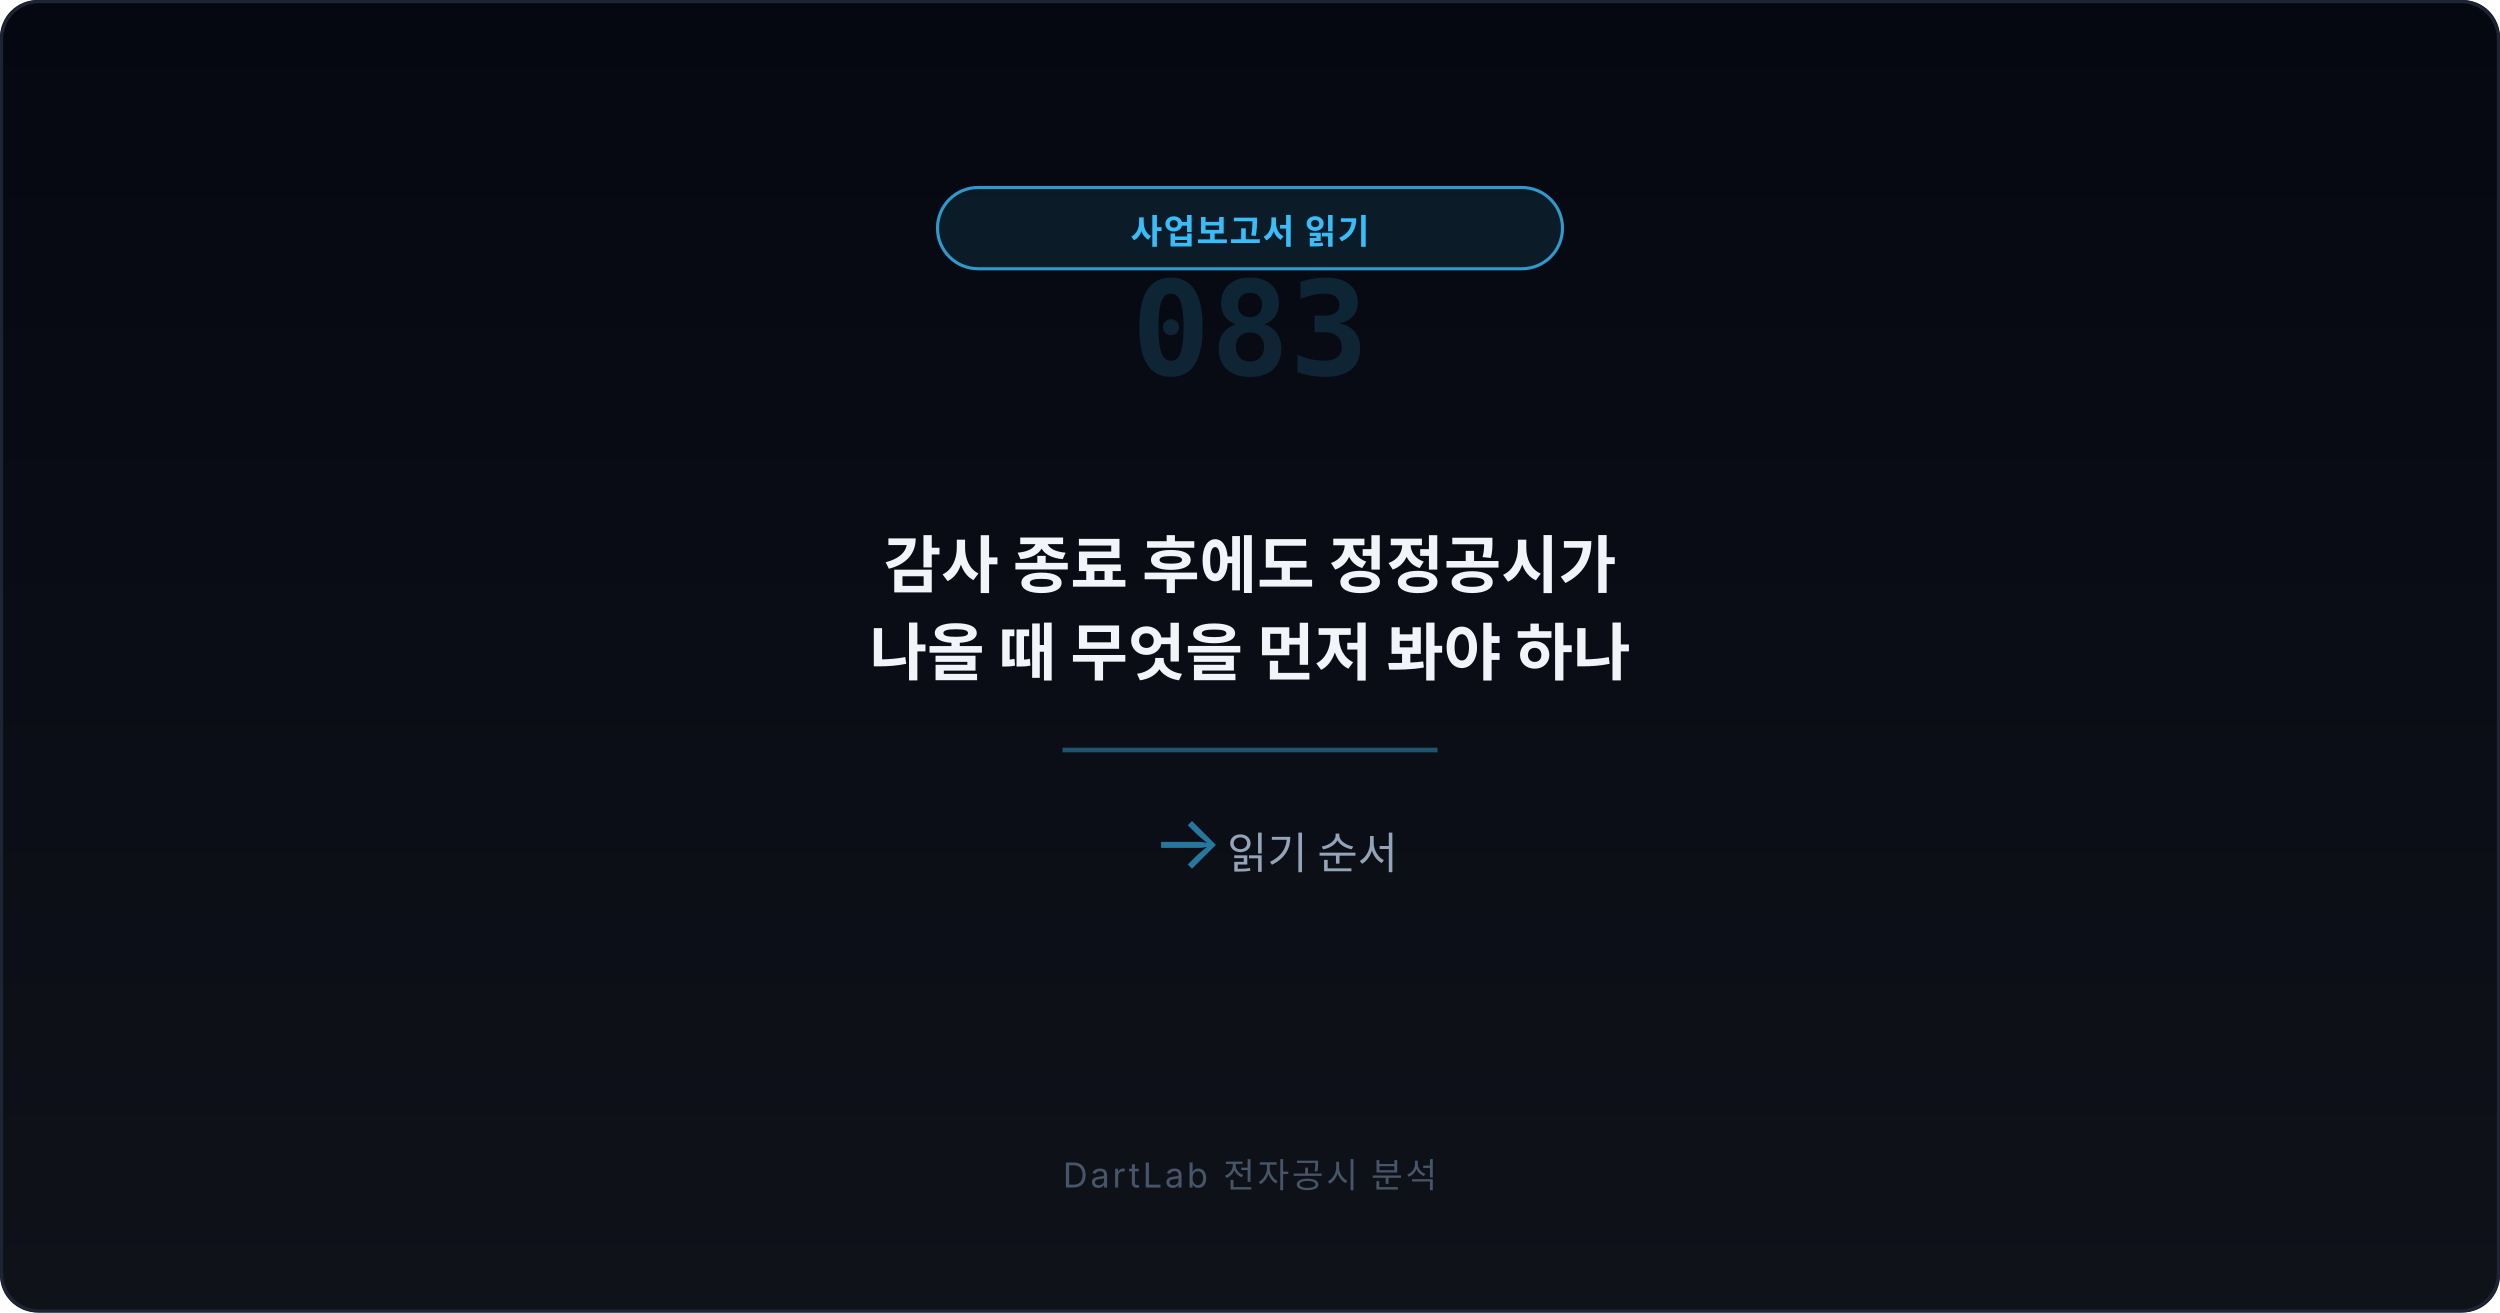
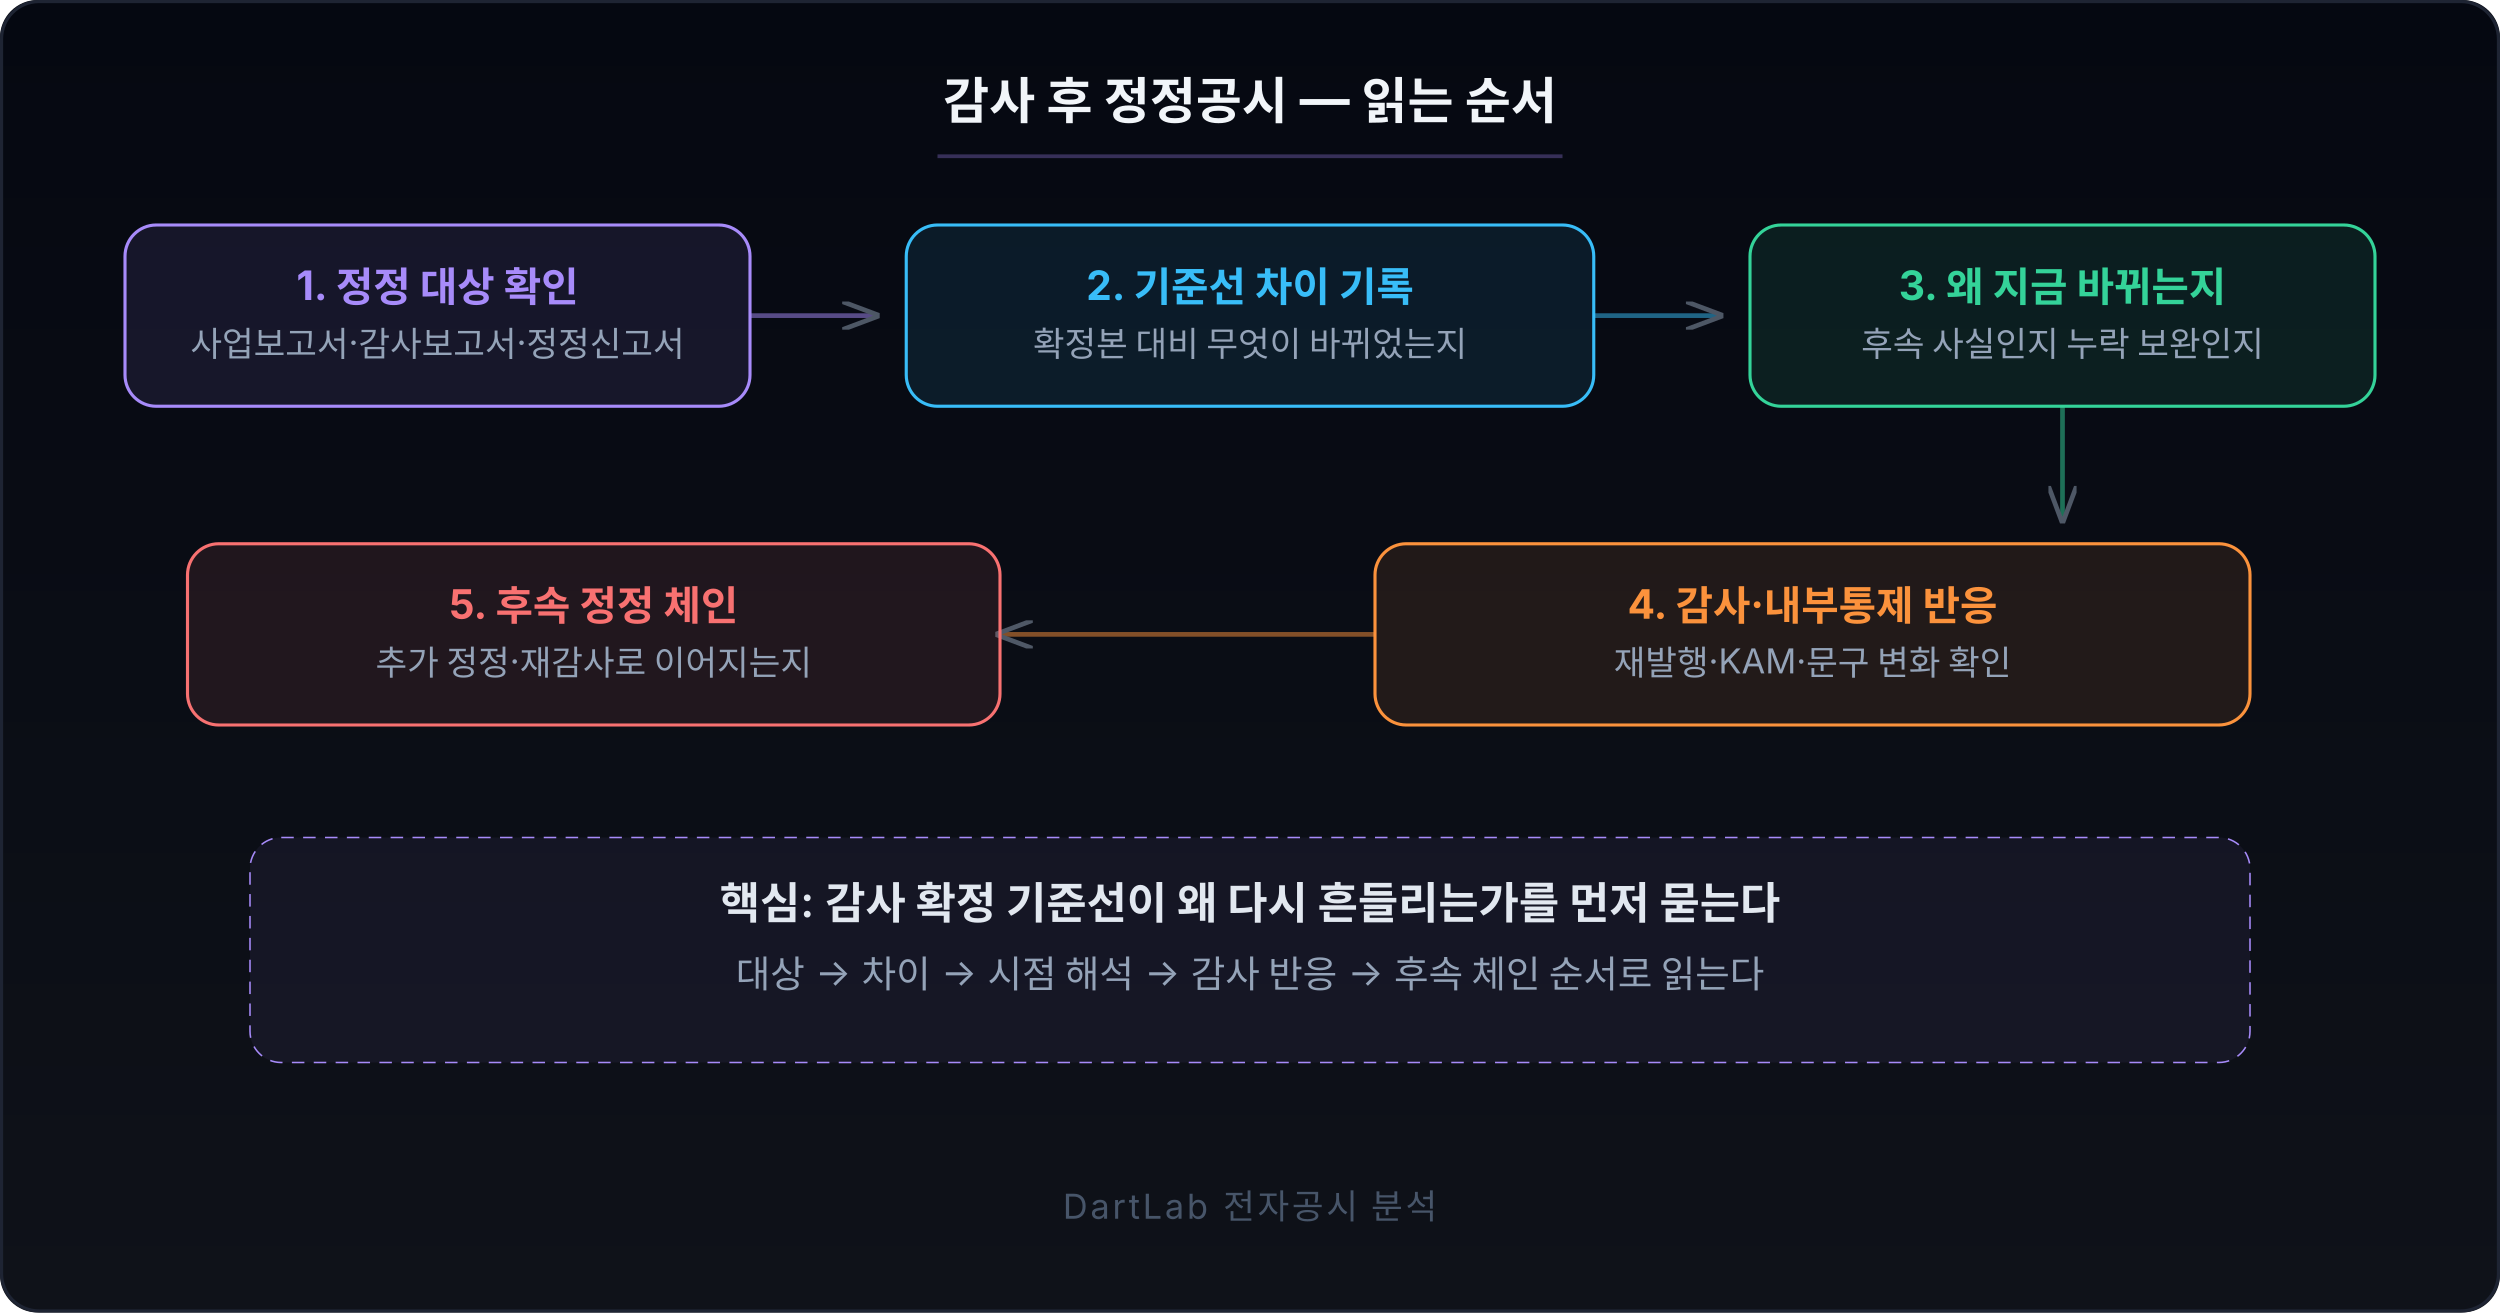
<svg xmlns="http://www.w3.org/2000/svg" viewBox="0 0 800 420" fill="none">
  <defs>
    <linearGradient id="bg" x1="0" y1="0" x2="0" y2="1">
      <stop offset="0%" stop-color="#050811" />
      <stop offset="100%" stop-color="#0f1219" />
    </linearGradient>
+     <marker id="arrow" markerWidth="8" markerHeight="6" refX="7" refY="3" orient="auto">
+       <path d="M0,0 L8,3 L0,6" fill="none" stroke="#94a3b8" stroke-width="1" />
+     </marker>
  </defs>
  <rect width="800" height="420" rx="12" fill="url(#bg)" />
  <rect x="0.5" y="0.5" width="799" height="419" rx="12" stroke="#1e2433" stroke-width="1" fill="none" />
-   <rect x="300" y="60" width="200" height="26" rx="13" fill="rgba(56,189,248,0.12)" stroke="#38bdf8" stroke-width="1" opacity="0.8" />
-   <text x="400" y="78" text-anchor="middle" font-family="Inter, system-ui, sans-serif" font-size="11" font-weight="600" fill="#38bdf8" letter-spacing="0.04em">사업보고서 읽기</text>
-   <text x="400" y="120" text-anchor="middle" font-family="JetBrains Mono, monospace" font-size="42" font-weight="800" fill="#38bdf8" opacity="0.15">083</text>
-   <text x="400" y="188" text-anchor="middle" font-family="Pretendard, Inter, sans-serif" font-size="20" font-weight="700" fill="#f1f5f9">감사 종료 후에도 정정공시가</text>
-   <text x="400" y="216" text-anchor="middle" font-family="Pretendard, Inter, sans-serif" font-size="20" font-weight="700" fill="#f1f5f9">나올 때 무엇을 먼저 봐야 하나</text>
-   <line x1="340" y1="240" x2="460" y2="240" stroke="#38bdf8" stroke-width="1.5" opacity="0.4" />
-   <text x="380" y="278" text-anchor="middle" font-family="Inter, system-ui, sans-serif" font-size="24" fill="#38bdf8" opacity="0.6">→</text>
-   <text x="420" y="278" text-anchor="middle" font-family="Pretendard, Inter, sans-serif" font-size="14" fill="#94a3b8">읽기 순서</text>
-   <text x="400" y="380" text-anchor="middle" font-family="Inter, system-ui, sans-serif" font-size="11" fill="#475569" letter-spacing="0.08em">DartLab 전자공시 분석</text>
+   <text x="400" y="38" text-anchor="middle" font-family="Pretendard, Inter, sans-serif" font-size="16" font-weight="700" fill="#f1f5f9">감사 후 정정공시 — 읽는 순서</text>
+   <line x1="300" y1="50" x2="500" y2="50" stroke="#a78bfa" stroke-width="1.2" opacity="0.3" />
+   <rect x="40" y="72" width="200" height="58" rx="10" fill="rgba(167,139,250,0.10)" stroke="#a78bfa" stroke-width="1" />
+   <text x="140" y="96" text-anchor="middle" font-family="Pretendard, Inter, sans-serif" font-size="13" font-weight="700" fill="#a78bfa">1. 정정 대상 확인</text>
+   <text x="140" y="114" text-anchor="middle" font-family="Inter, system-ui, sans-serif" font-size="11" fill="#94a3b8">사업보고서·감사보고서·정정신고서</text>
+   <path d="M240 101 L280 101" stroke="#a78bfa" stroke-width="1.5" opacity="0.5" marker-end="url(#arrow)" />
+   <rect x="290" y="72" width="220" height="58" rx="10" fill="rgba(56,189,248,0.10)" stroke="#38bdf8" stroke-width="1" />
+   <text x="400" y="96" text-anchor="middle" font-family="Pretendard, Inter, sans-serif" font-size="13" font-weight="700" fill="#38bdf8">2. 기준선 차이 기록</text>
+   <text x="400" y="114" text-anchor="middle" font-family="Inter, system-ui, sans-serif" font-size="11" fill="#94a3b8">확정본 대비 무엇이 바뀌었는지</text>
+   <path d="M510 101 L550 101" stroke="#38bdf8" stroke-width="1.5" opacity="0.5" marker-end="url(#arrow)" />
+   <rect x="560" y="72" width="200" height="58" rx="10" fill="rgba(52,211,153,0.10)" stroke="#34d399" stroke-width="1" />
+   <text x="660" y="96" text-anchor="middle" font-family="Pretendard, Inter, sans-serif" font-size="13" font-weight="700" fill="#34d399">3. 왜 지금 바뀌는지</text>
+   <text x="660" y="114" text-anchor="middle" font-family="Inter, system-ui, sans-serif" font-size="11" fill="#94a3b8">후속 사실인지 누락 보완인지</text>
+   <path d="M660 130 L660 166" stroke="#34d399" stroke-width="1.5" opacity="0.5" marker-end="url(#arrow)" />
+   <rect x="440" y="174" width="280" height="58" rx="10" fill="rgba(251,146,60,0.10)" stroke="#fb923c" stroke-width="1" />
+   <text x="580" y="198" text-anchor="middle" font-family="Pretendard, Inter, sans-serif" font-size="13" font-weight="700" fill="#fb923c">4. 감사·내부통제 반응</text>
+   <text x="580" y="216" text-anchor="middle" font-family="Inter, system-ui, sans-serif" font-size="11" fill="#94a3b8">재발행·KAM·문구 변화 확인</text>
+   <path d="M440 203 L320 203" stroke="#fb923c" stroke-width="1.5" opacity="0.5" marker-end="url(#arrow)" />
+   <rect x="60" y="174" width="260" height="58" rx="10" fill="rgba(248,113,113,0.10)" stroke="#f87171" stroke-width="1" />
+   <text x="190" y="198" text-anchor="middle" font-family="Pretendard, Inter, sans-serif" font-size="13" font-weight="700" fill="#f87171">5. 후속 정정 체인</text>
+   <text x="190" y="216" text-anchor="middle" font-family="Inter, system-ui, sans-serif" font-size="11" fill="#94a3b8">추가 정정·재감사로 이어지는지</text>
+   <rect x="80" y="268" width="640" height="72" rx="10" fill="rgba(167,139,250,0.06)" stroke="#a78bfa" stroke-width="0.5" stroke-dasharray="4 3" />
+   <text x="400" y="294" text-anchor="middle" font-family="Pretendard, Inter, sans-serif" font-size="14" font-weight="600" fill="#e2e8f0">핵심: 감사 확정 기준선이 왜 다시 흔들리는가를 먼저 묻는다</text>
+   <text x="400" y="316" text-anchor="middle" font-family="Inter, system-ui, sans-serif" font-size="12" fill="#94a3b8">대상 → 차이 → 시점 해석 → 감사 반응 → 후속 체인 순서로 읽는다</text>
+   <text x="400" y="390" text-anchor="middle" font-family="Inter, system-ui, sans-serif" font-size="11" fill="#475569" letter-spacing="0.08em">DartLab 전자공시 분석</text>
</svg>
